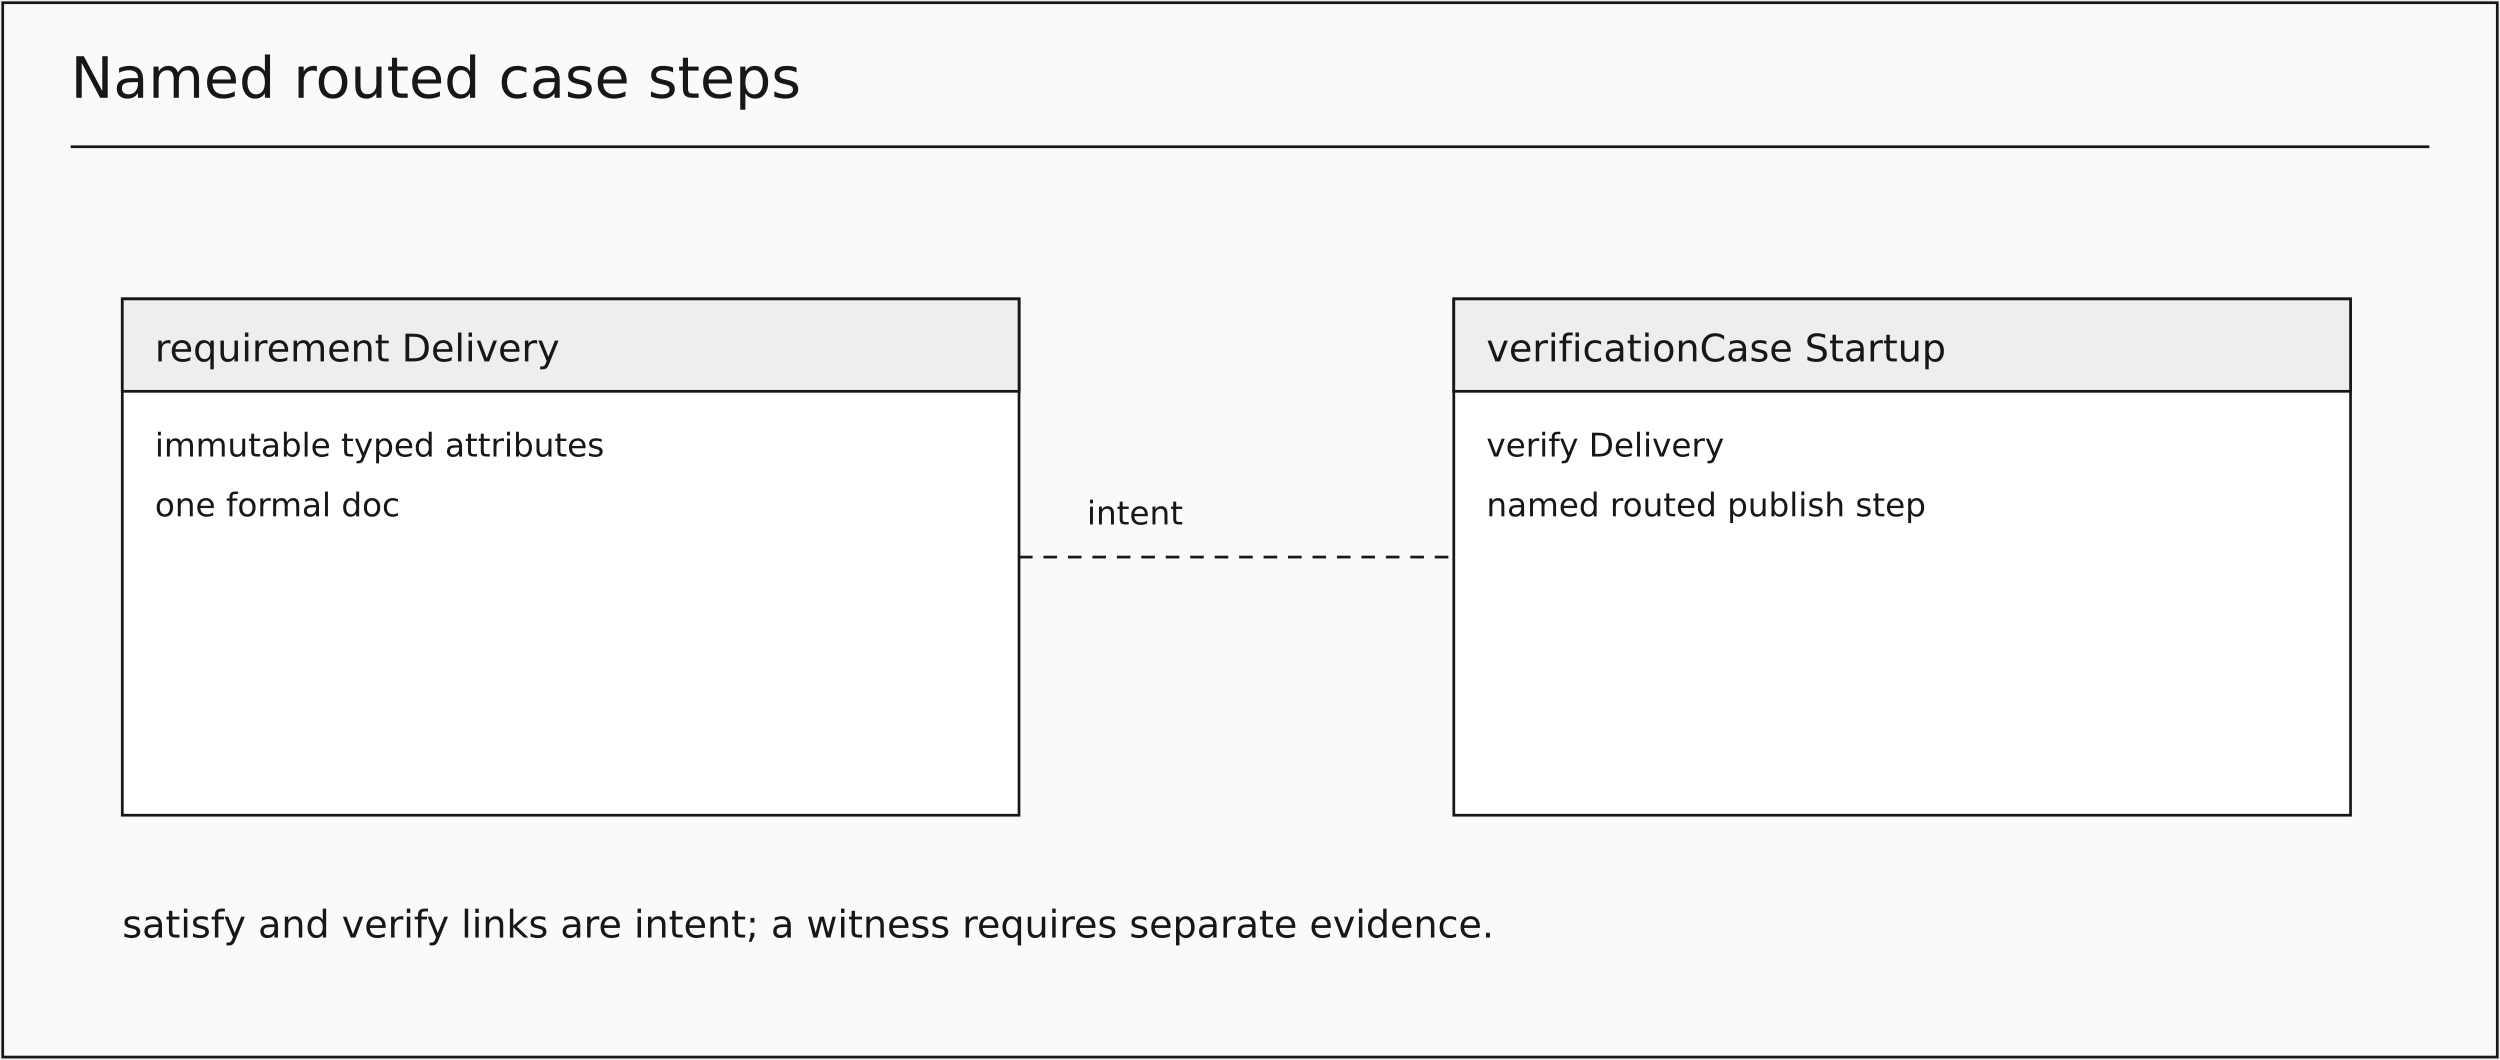
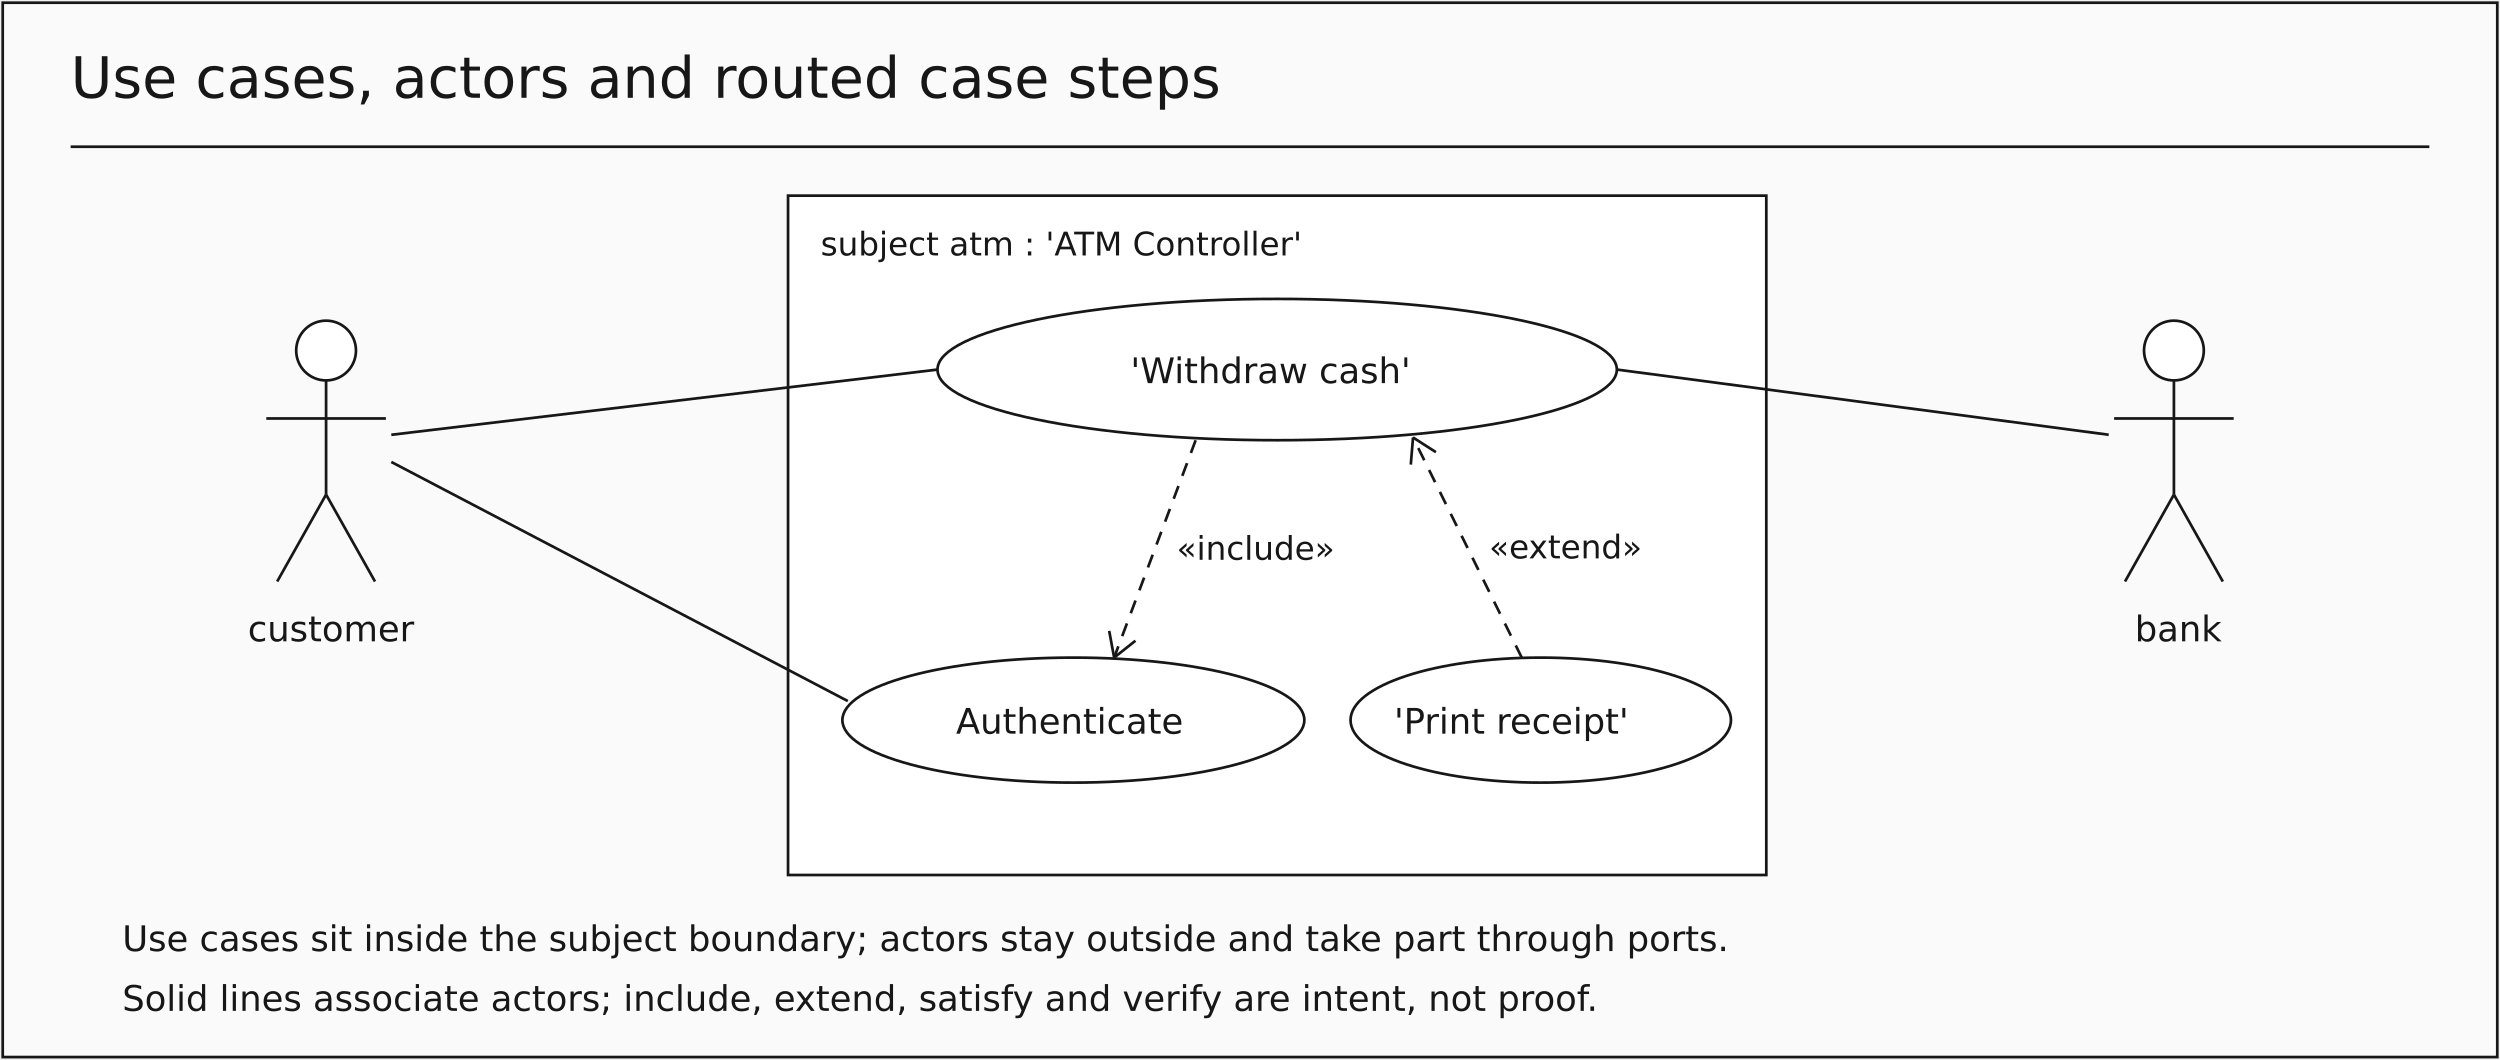
<svg xmlns="http://www.w3.org/2000/svg" viewBox="0 0 920 390" role="img">
  <rect x="1" y="1" width="918" height="388" fill="#fafafa" stroke="#171717" />
-   <text x="26" y="36" font-family="DejaVu Sans, sans-serif" font-size="21" fill="#171717">Named routed case steps</text>
+   <text x="26" y="36" font-family="DejaVu Sans, sans-serif" font-size="21" fill="#171717">Use cases, actors and routed case steps</text>
  <line x1="26" y1="54" x2="894" y2="54" stroke="#171717" />
-   <rect x="45" y="110" width="330" height="190" fill="#ffffff" stroke="#171717" />
-   <rect x="45" y="110" width="330" height="34" fill="#eeeeee" stroke="#171717" />
-   <text x="57" y="133" font-family="DejaVu Sans, sans-serif" font-size="14" fill="#171717">requirement Delivery</text>
-   <text x="57" y="168" font-family="DejaVu Sans, sans-serif" font-size="12" fill="#171717">immutable typed attributes</text>
-   <text x="57" y="190" font-family="DejaVu Sans, sans-serif" font-size="12" fill="#171717">one formal doc</text>
-   <rect x="535" y="110" width="330" height="190" fill="#ffffff" stroke="#171717" />
-   <rect x="535" y="110" width="330" height="34" fill="#eeeeee" stroke="#171717" />
-   <text x="547" y="133" font-family="DejaVu Sans, sans-serif" font-size="14" fill="#171717">verificationCase Startup</text>
-   <text x="547" y="168" font-family="DejaVu Sans, sans-serif" font-size="12" fill="#171717">verify Delivery</text>
-   <text x="547" y="190" font-family="DejaVu Sans, sans-serif" font-size="12" fill="#171717">named routed publish step</text>
-   <line x1="375" y1="205" x2="535" y2="205" stroke="#171717" stroke-dasharray="5 4" />
-   <text x="400.0" y="193.0" font-family="DejaVu Sans, sans-serif" font-size="12" fill="#171717">intent</text>
-   <text x="45" y="345" font-family="DejaVu Sans, sans-serif" font-size="14" fill="#171717">satisfy and verify links are intent; a witness requires separate evidence.</text>
+   <rect x="290" y="72" width="360" height="250" fill="#ffffff" stroke="#171717" />
+   <text x="302" y="94" font-family="DejaVu Sans, sans-serif" font-size="12" fill="#171717">subject atm : 'ATM Controller'</text>
+   <ellipse cx="470.0" cy="136.0" rx="125.0" ry="26.0" fill="#ffffff" stroke="#171717" />
+   <text x="416.0" y="141" font-family="DejaVu Sans, sans-serif" font-size="13" fill="#171717">'Withdraw cash'</text>
+   <ellipse cx="395.0" cy="265.0" rx="85.0" ry="23.0" fill="#ffffff" stroke="#171717" />
+   <text x="351.8" y="270" font-family="DejaVu Sans, sans-serif" font-size="13" fill="#171717">Authenticate</text>
+   <ellipse cx="567.0" cy="265.0" rx="70.0" ry="23.0" fill="#ffffff" stroke="#171717" />
+   <text x="513.0" y="270" font-family="DejaVu Sans, sans-serif" font-size="13" fill="#171717">'Print receipt'</text>
+   <line x1="440" y1="162" x2="410" y2="242" stroke="#171717" stroke-dasharray="5 4" />
+   <line x1="410" y1="242" x2="408.182" y2="232.167" stroke="#171717" />
+   <line x1="410" y1="242" x2="417.836" y2="235.787" stroke="#171717" />
+   <text x="433.0" y="206.0" font-family="DejaVu Sans, sans-serif" font-size="12" fill="#171717">«include»</text>
+   <line x1="560" y1="242" x2="520" y2="161" stroke="#171717" stroke-dasharray="5 4" />
+   <line x1="520" y1="161" x2="528.416" y2="166.401" stroke="#171717" />
+   <line x1="520" y1="161" x2="519.172" y2="170.966" stroke="#171717" />
+   <text x="548.0" y="205.5" font-family="DejaVu Sans, sans-serif" font-size="12" fill="#171717">«extend»</text>
+   <ellipse cx="120.0" cy="129.0" rx="11.0" ry="11.0" fill="#ffffff" stroke="#171717" />
+   <line x1="120" y1="140" x2="120" y2="182" stroke="#171717" />
+   <line x1="98" y1="154" x2="142" y2="154" stroke="#171717" />
+   <line x1="120" y1="182" x2="102" y2="214" stroke="#171717" />
+   <line x1="120" y1="182" x2="138" y2="214" stroke="#171717" />
+   <text x="91.2" y="236" font-family="DejaVu Sans, sans-serif" font-size="13" fill="#171717">customer</text>
+   <ellipse cx="800.0" cy="129.0" rx="11.0" ry="11.0" fill="#ffffff" stroke="#171717" />
+   <line x1="800" y1="140" x2="800" y2="182" stroke="#171717" />
+   <line x1="778" y1="154" x2="822" y2="154" stroke="#171717" />
+   <line x1="800" y1="182" x2="782" y2="214" stroke="#171717" />
+   <line x1="800" y1="182" x2="818" y2="214" stroke="#171717" />
+   <text x="785.6" y="236" font-family="DejaVu Sans, sans-serif" font-size="13" fill="#171717">bank</text>
+   <line x1="144" y1="160" x2="345" y2="136" stroke="#171717" />
+   <line x1="144" y1="170" x2="312" y2="258" stroke="#171717" />
+   <line x1="776" y1="160" x2="595" y2="136" stroke="#171717" />
+   <text x="45" y="350" font-family="DejaVu Sans, sans-serif" font-size="13" fill="#171717">Use cases sit inside the subject boundary; actors stay outside and take part through ports.</text>
+   <text x="45" y="372" font-family="DejaVu Sans, sans-serif" font-size="13" fill="#171717">Solid lines associate actors; include, extend, satisfy and verify are intent, not proof.</text>
</svg>
